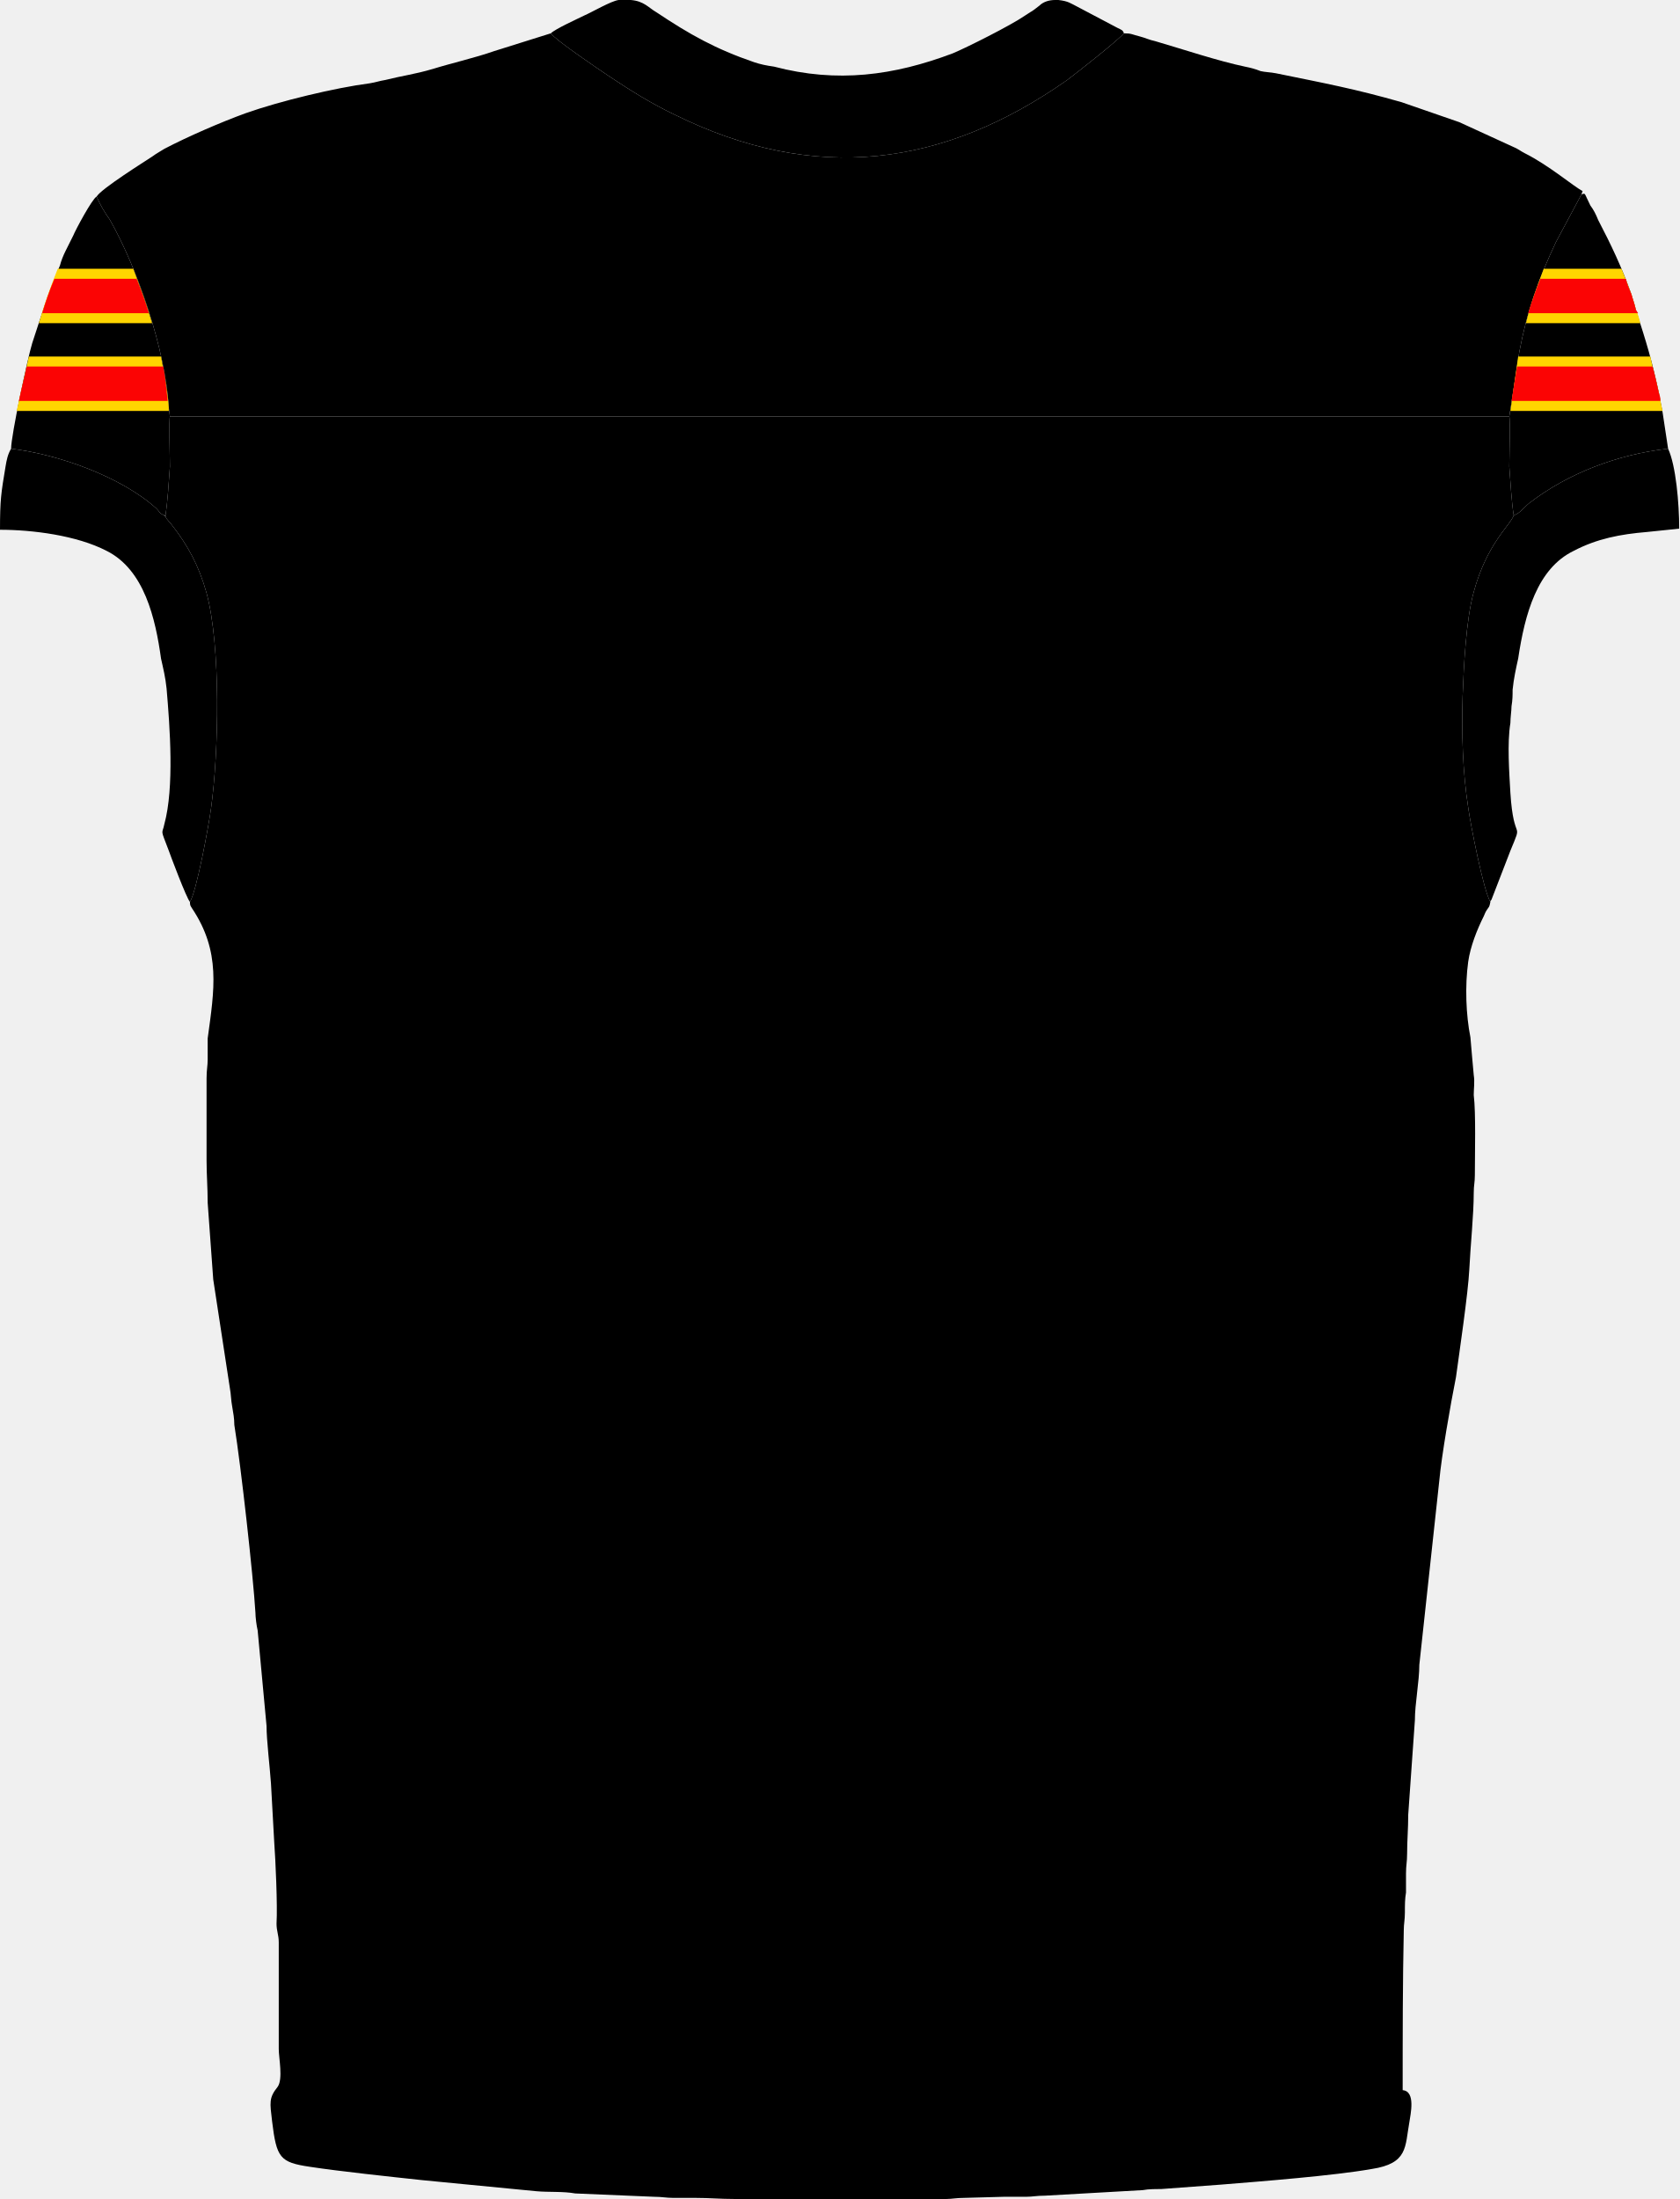
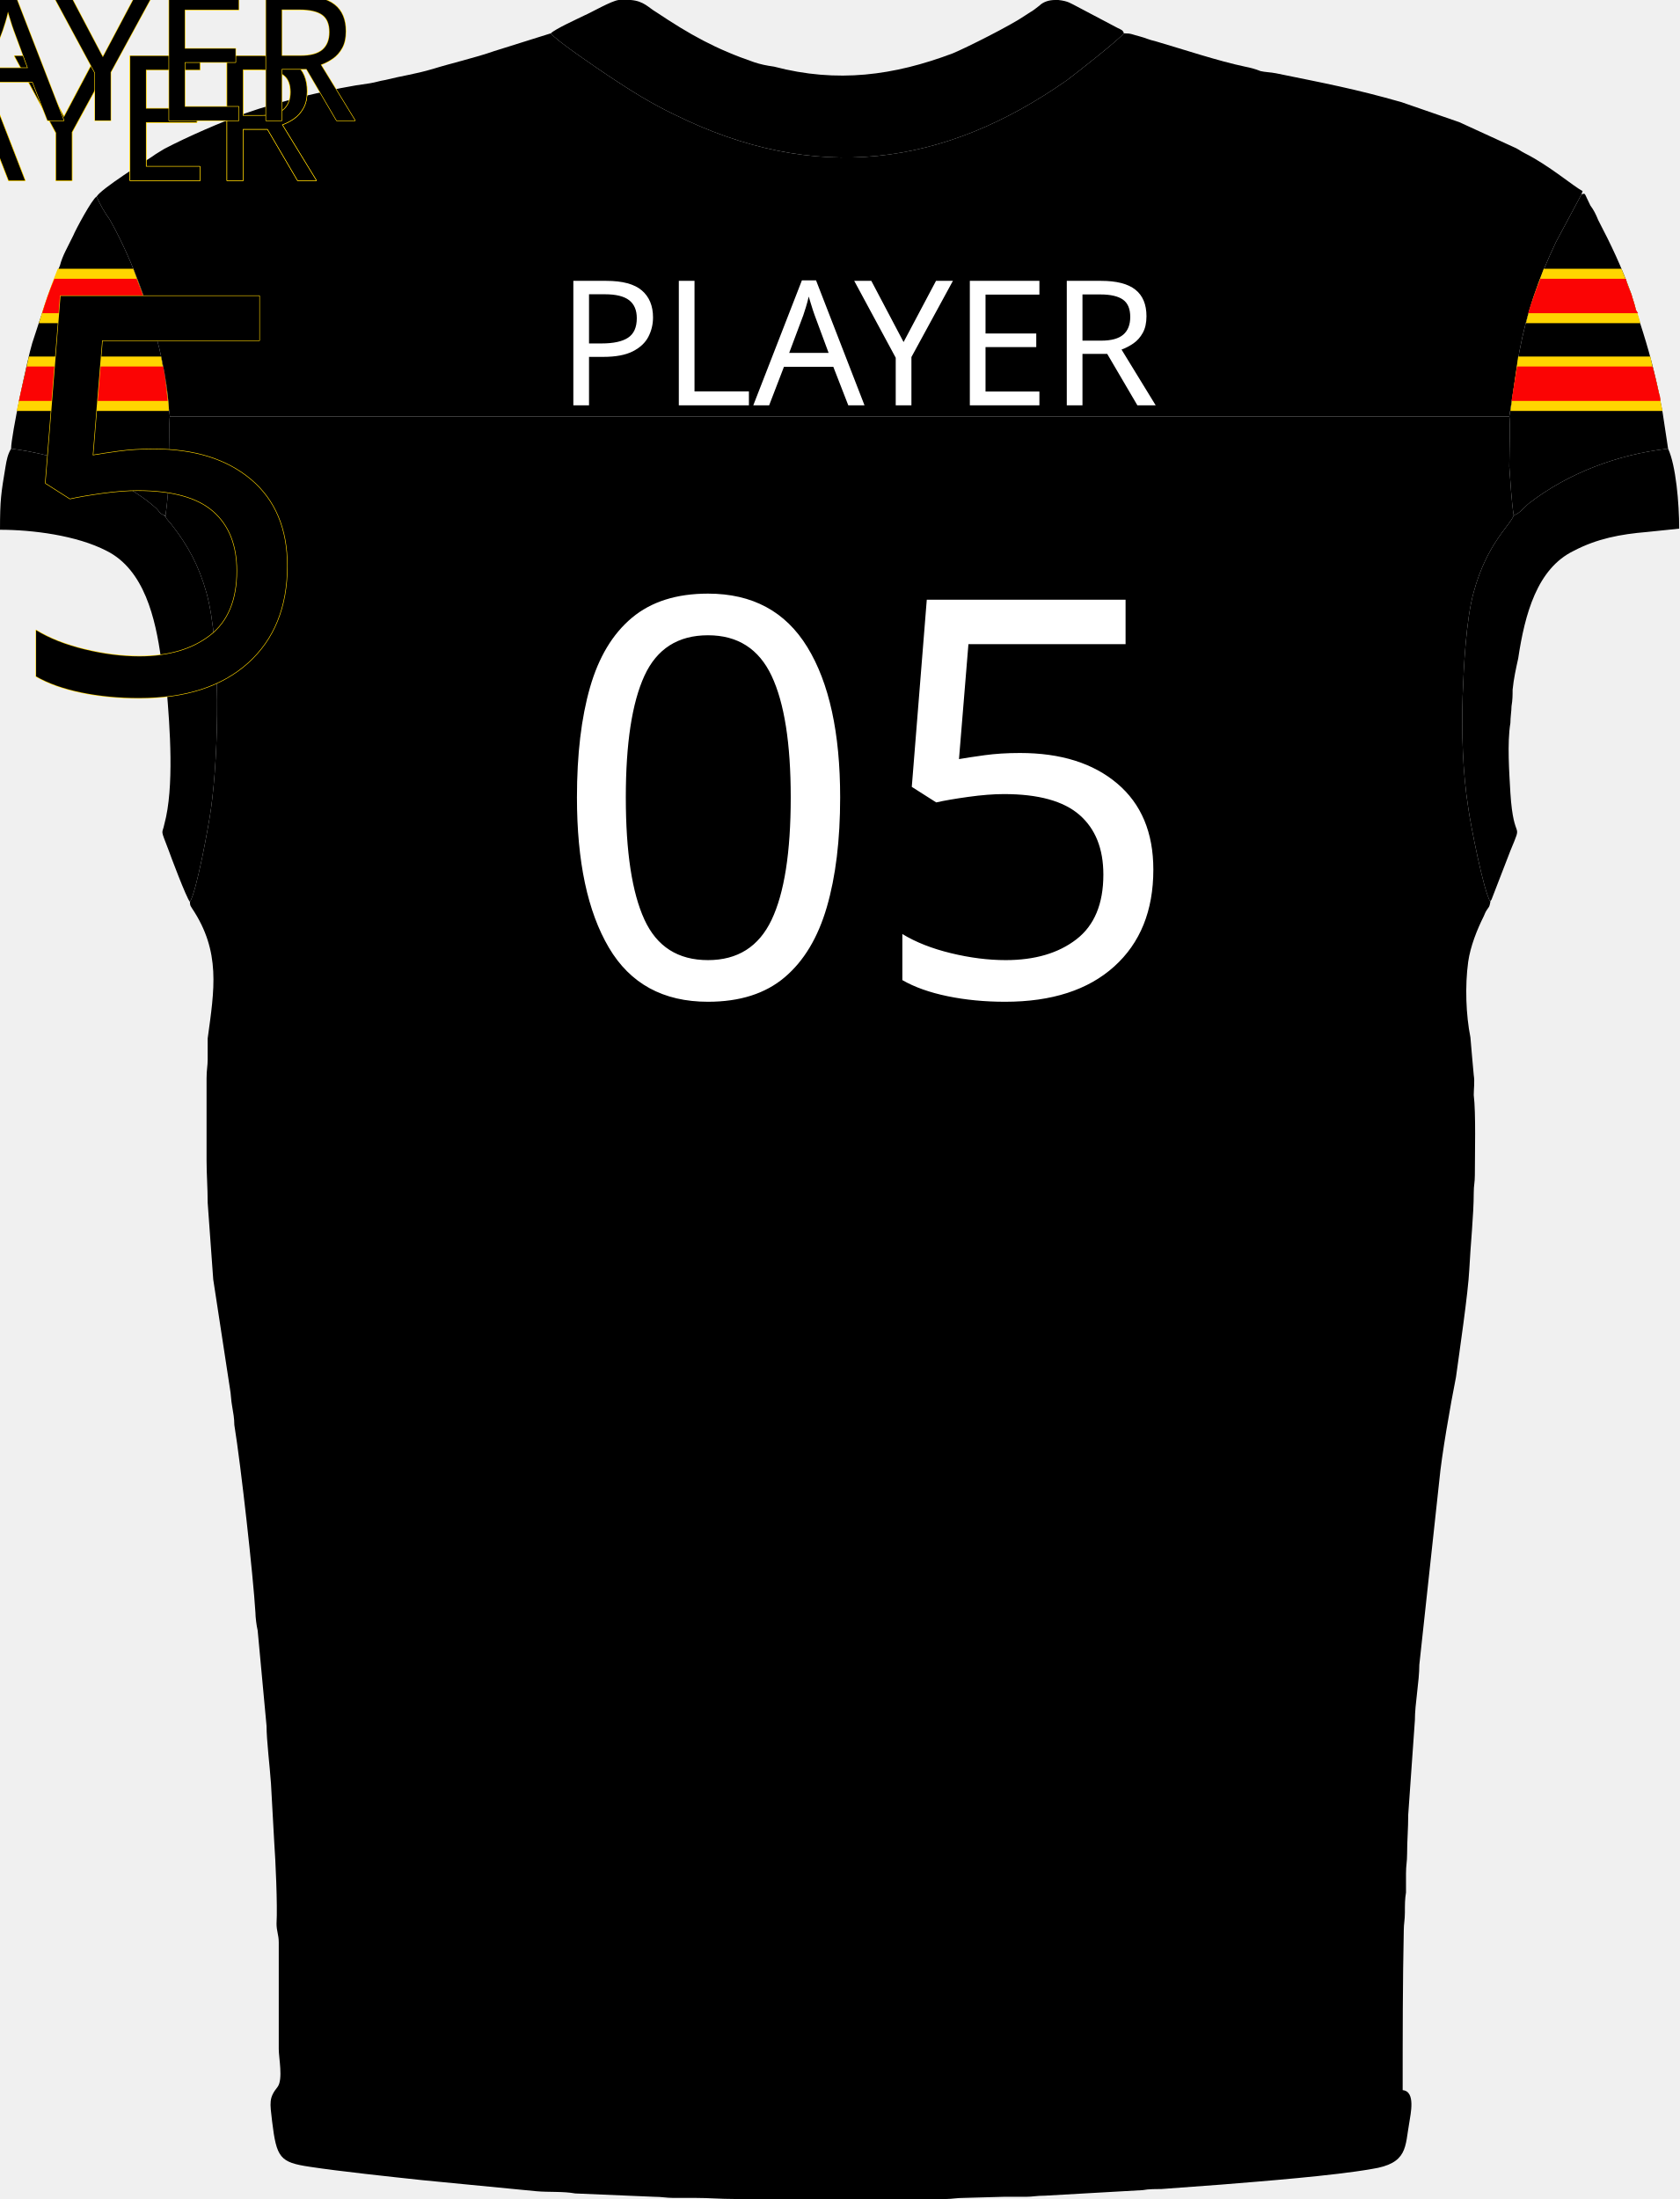
- <svg xmlns="http://www.w3.org/2000/svg" xml:space="preserve" width="100%" height="100%" version="1.1" shape-rendering="geometricPrecision" text-rendering="geometricPrecision" image-rendering="optimizeQuality" fill-rule="evenodd" clip-rule="evenodd" viewBox="0 0 1512 1980">
+ <svg xmlns="http://www.w3.org/2000/svg" xml:space="preserve" width="100%" height="100%" version="1.1" shape-rendering="geometricPrecision" text-rendering="geometricPrecision" image-rendering="optimizeQuality" fill-rule="evenodd" clip-rule="evenodd" viewBox="0 0 1512 1980" preserveAspectRatio="xMidYMid meet">
  <defs>
    <style data-fonts="true">@font-face { font-family: 'font_1'; src: url('http://127.0.0.1:8000/storage/fonts/5ZIyXfnllvfea2c03RF0XvhB4s9AbiJS5UuPNvgP') format('truetype'); }@font-face { font-family: 'font_2'; src: url('http://127.0.0.1:8000/storage/fonts/HiTBF8CNdPuu1yhMAdkdrafbOxzCEGWugdII81Rt') format('truetype'); }@font-face { font-family: 'font_3'; src: url('http://127.0.0.1:8000/storage/fonts/NTEl0gVIgAt3bQrdxmwPc3g1o1VAdu4adzElDKs8') format('truetype'); }</style>
+     <clipPath id="clip-app-1776169316088">
+       <path fill="black" d="M149 464l0 1c1,3 4,5 6,8 14,18 24,36 31,61 13,48 11,144 4,194 -2,15 -13,75 -19,84 0,4 1,4 2,6 26,39 20,73 14,117 0,6 0,12 0,19 0,6 -1,9 -1,17l0 74c0,13 1,24 1,38l5 69 15 98c1,5 1,11 2,16 1,6 2,11 2,17 6,37 17,136 19,169 0,4 1,12 2,16l8 86c0,13 3,37 4,52l3 54c1,13 3,56 2,72 0,7 2,10 2,17l0 96c0,8 4,27 -1,34 -8,10 -7,14 -5,31 4,33 7,37 34,41 26,4 73,9 101,12l103 10c11,1 24,0 35,2l71 3c7,0 11,1 17,1 7,0 13,0 20,0 13,0 22,1 36,1l190 0c5,0 9,-1 16,-1l36 -1c6,0 13,0 20,0 6,0 9,-1 17,-1l88 -5c5,-1 13,-1 17,-1l54 -4c37,-3 101,-8 135,-14 33,-5 30,-20 34,-42 1,-7 6,-28 -6,-29 0,-49 0,-97 1,-144 0,-6 1,-9 1,-16 0,-7 0,-12 1,-18 0,-5 0,-12 0,-17 0,-8 1,-10 1,-18 0,-12 1,-22 1,-35l6 -85c0,-15 4,-35 4,-50l18 -166c2,-22 10,-68 15,-93 3,-22 11,-76 12,-97 1,-21 4,-49 4,-69 0,-7 1,-9 1,-16 0,-19 1,-56 -1,-72 0,-6 1,-12 0,-18 -1,-10 -2,-23 -3,-34 -4,-20 -5,-46 -2,-68 2,-14 8,-29 14,-41 1,-2 1,-3 3,-6 2,-3 2,-2 3,-7 -6,-9 -18,-70 -20,-85 -5,-32 -6,-67 -5,-100 1,-27 3,-69 10,-94 12,-44 33,-60 36,-69 -2,-12 -3,-31 -4,-44 0,-8 1,-42 0,-45l-1206 0c-1,3 0,37 0,45 -1,14 -2,31 -4,44z" data-part-name="svg-part-0" class="svg-hoverable" style="cursor: pointer; transition: 0.3s;" id="svg-part-0" />
+     </clipPath>
+     <clipPath id="clip-app-1776169337336">
+       <path fill="black" d="M87 177c3,7 7,14 12,21 25,44 50,117 53,169l1 8 1206 0 9 -58c7,-37 17,-65 33,-99l23 -43 1 -3c-8,-4 -30,-23 -52,-34 -4,-2 -6,-4 -11,-6l-48 -22 -52 -18c-42,-12 -69,-17 -113,-26 -5,-1 -10,-1 -14,-2 -5,-2 -9,-3 -14,-4 -24,-5 -57,-16 -81,-23 -5,-1 -9,-3 -13,-4 -8,-2 -8,-3 -15,-3 -6,7 -43,36 -51,42 -111,78 -227,94 -354,31 -21,-10 -40,-22 -58,-34 -9,-6 -49,-33 -53,-39l-51 16c-17,6 -39,11 -55,16 -17,5 -27,6 -43,10 -6,1 -8,2 -14,3 -31,4 -81,16 -112,27 -22,8 -52,21 -73,32 -3,2 -7,4 -11,7 -6,4 -46,29 -50,36z" data-part-name="svg-part-1" class="svg-hoverable" style="cursor: pointer; transition: 0.3s;" id="svg-part-1" />
+     </clipPath>
  </defs>
  <g id="Layer_x0020_1">
-     <path fill="black" d="M149 464l0 1c1,3 4,5 6,8 14,18 24,36 31,61 13,48 11,144 4,194 -2,15 -13,75 -19,84 0,4 1,4 2,6 26,39 20,73 14,117 0,6 0,12 0,19 0,6 -1,9 -1,17l0 74c0,13 1,24 1,38l5 69 15 98c1,5 1,11 2,16 1,6 2,11 2,17 6,37 17,136 19,169 0,4 1,12 2,16l8 86c0,13 3,37 4,52l3 54c1,13 3,56 2,72 0,7 2,10 2,17l0 96c0,8 4,27 -1,34 -8,10 -7,14 -5,31 4,33 7,37 34,41 26,4 73,9 101,12l103 10c11,1 24,0 35,2l71 3c7,0 11,1 17,1 7,0 13,0 20,0 13,0 22,1 36,1l190 0c5,0 9,-1 16,-1l36 -1c6,0 13,0 20,0 6,0 9,-1 17,-1l88 -5c5,-1 13,-1 17,-1l54 -4c37,-3 101,-8 135,-14 33,-5 30,-20 34,-42 1,-7 6,-28 -6,-29 0,-49 0,-97 1,-144 0,-6 1,-9 1,-16 0,-7 0,-12 1,-18 0,-5 0,-12 0,-17 0,-8 1,-10 1,-18 0,-12 1,-22 1,-35l6 -85c0,-15 4,-35 4,-50l18 -166c2,-22 10,-68 15,-93 3,-22 11,-76 12,-97 1,-21 4,-49 4,-69 0,-7 1,-9 1,-16 0,-19 1,-56 -1,-72 0,-6 1,-12 0,-18 -1,-10 -2,-23 -3,-34 -4,-20 -5,-46 -2,-68 2,-14 8,-29 14,-41 1,-2 1,-3 3,-6 2,-3 2,-2 3,-7 -6,-9 -18,-70 -20,-85 -5,-32 -6,-67 -5,-100 1,-27 3,-69 10,-94 12,-44 33,-60 36,-69 -2,-12 -3,-31 -4,-44 0,-8 1,-42 0,-45l-1206 0c-1,3 0,37 0,45 -1,14 -2,31 -4,44z" id="svg-part-0" />
-     <path fill="black" d="M87 177c3,7 7,14 12,21 25,44 50,117 53,169l1 8 1206 0 9 -58c7,-37 17,-65 33,-99l23 -43 1 -3c-8,-4 -30,-23 -52,-34 -4,-2 -6,-4 -11,-6l-48 -22 -52 -18c-42,-12 -69,-17 -113,-26 -5,-1 -10,-1 -14,-2 -5,-2 -9,-3 -14,-4 -24,-5 -57,-16 -81,-23 -5,-1 -9,-3 -13,-4 -8,-2 -8,-3 -15,-3 -6,7 -43,36 -51,42 -111,78 -227,94 -354,31 -21,-10 -40,-22 -58,-34 -9,-6 -49,-33 -53,-39l-51 16c-17,6 -39,11 -55,16 -17,5 -27,6 -43,10 -6,1 -8,2 -14,3 -31,4 -81,16 -112,27 -22,8 -52,21 -73,32 -3,2 -7,4 -11,7 -6,4 -46,29 -50,36z" id="svg-part-1" />
-     <path fill="black" d="M496 30c4,6 44,33 53,39 18,12 37,24 58,34 127,63 243,47 354,-31 8,-6 45,-35 51,-42 -1,-3 -2,-3 -6,-5l-36 -19c-6,-3 -8,-5 -17,-6l-3 0c-6,0 -11,2 -14,5 -9,7 -4,3 -13,9 -13,9 -53,29 -65,34 -53,20 -104,27 -161,12 -7,-1 -12,-2 -18,-4 -35,-12 -58,-25 -88,-45 -7,-4 -11,-10 -23,-11l-11 0 0 0c-7,1 -24,11 -31,14 -6,3 -26,12 -30,16z" id="svg-part-2" />
-     <path fill="black" d="M1424 175l-23 43c-16,34 -26,62 -33,99l-9 58c1,3 0,37 0,45 1,13 2,32 4,44 6,-2 9,-7 14,-11 35,-27 80,-44 125,-49l-5 -33c-1,-5 -2,-10 -3,-16 -7,-32 -11,-45 -21,-76 -1,-5 -3,-10 -4,-14 -9,-25 -18,-44 -30,-67 -2,-5 -4,-9 -7,-13 -6,-12 -4,-11 -8,-10zm-1414 229c42,5 99,25 131,54 3,3 2,4 7,6l1 0c2,-13 3,-30 4,-44 0,-8 -1,-42 0,-45l-1 -8c-3,-52 -28,-125 -53,-169 -5,-7 -9,-14 -12,-21 -4,2 -19,30 -21,35l-7 14c-2,4 -4,9 -5,13 -12,28 -15,40 -25,70 -4,13 -19,83 -19,95z" id="svg-part-3" />
-     <path fill="black" d="M171 812c6,-9 17,-69 19,-84 7,-50 9,-146 -4,-194 -7,-25 -17,-43 -31,-61 -2,-3 -5,-5 -6,-8l-1 -1c-5,-2 -4,-3 -7,-6 -32,-29 -89,-49 -131,-54 -3,5 -4,10 -5,16 -4,24 -5,30 -5,57 29,0 69,5 96,19 34,17 44,61 49,97 2,9 4,17 5,27 3,35 7,89 -2,122 -2,10 -4,3 4,24 1,3 16,43 19,46zm1192 -348c-3,9 -24,25 -36,69 -7,25 -9,67 -10,94 -1,33 0,68 5,100 2,15 14,76 20,85 0,-1 -1,1 1,-2l17 -44c12,-29 3,-5 0,-52 -1,-18 -3,-45 0,-63 0,-5 1,-11 1,-15 1,-6 1,-10 1,-15 1,-10 3,-19 5,-28 6,-40 17,-81 50,-97 21,-11 42,-15 66,-17l29 -3c0,-23 -3,-57 -10,-72 -45,5 -90,22 -125,49 -5,4 -8,9 -14,11z" id="svg-part-4" />
+     <path fill="black" d="M149 464l0 1c1,3 4,5 6,8 14,18 24,36 31,61 13,48 11,144 4,194 -2,15 -13,75 -19,84 0,4 1,4 2,6 26,39 20,73 14,117 0,6 0,12 0,19 0,6 -1,9 -1,17l0 74c0,13 1,24 1,38l5 69 15 98c1,5 1,11 2,16 1,6 2,11 2,17 6,37 17,136 19,169 0,4 1,12 2,16l8 86c0,13 3,37 4,52l3 54c1,13 3,56 2,72 0,7 2,10 2,17l0 96c0,8 4,27 -1,34 -8,10 -7,14 -5,31 4,33 7,37 34,41 26,4 73,9 101,12l103 10c11,1 24,0 35,2l71 3c7,0 11,1 17,1 7,0 13,0 20,0 13,0 22,1 36,1l190 0c5,0 9,-1 16,-1l36 -1c6,0 13,0 20,0 6,0 9,-1 17,-1l88 -5c5,-1 13,-1 17,-1l54 -4c37,-3 101,-8 135,-14 33,-5 30,-20 34,-42 1,-7 6,-28 -6,-29 0,-49 0,-97 1,-144 0,-6 1,-9 1,-16 0,-7 0,-12 1,-18 0,-5 0,-12 0,-17 0,-8 1,-10 1,-18 0,-12 1,-22 1,-35l6 -85c0,-15 4,-35 4,-50l18 -166c2,-22 10,-68 15,-93 3,-22 11,-76 12,-97 1,-21 4,-49 4,-69 0,-7 1,-9 1,-16 0,-19 1,-56 -1,-72 0,-6 1,-12 0,-18 -1,-10 -2,-23 -3,-34 -4,-20 -5,-46 -2,-68 2,-14 8,-29 14,-41 1,-2 1,-3 3,-6 2,-3 2,-2 3,-7 -6,-9 -18,-70 -20,-85 -5,-32 -6,-67 -5,-100 1,-27 3,-69 10,-94 12,-44 33,-60 36,-69 -2,-12 -3,-31 -4,-44 0,-8 1,-42 0,-45l-1206 0c-1,3 0,37 0,45 -1,14 -2,31 -4,44z" id="svg-part-0" data-part-name="svg-part-0" class="svg-hoverable" style="cursor: pointer; transition: 0.3s;" />
+     <path fill="black" d="M87 177c3,7 7,14 12,21 25,44 50,117 53,169l1 8 1206 0 9 -58c7,-37 17,-65 33,-99l23 -43 1 -3c-8,-4 -30,-23 -52,-34 -4,-2 -6,-4 -11,-6l-48 -22 -52 -18c-42,-12 -69,-17 -113,-26 -5,-1 -10,-1 -14,-2 -5,-2 -9,-3 -14,-4 -24,-5 -57,-16 -81,-23 -5,-1 -9,-3 -13,-4 -8,-2 -8,-3 -15,-3 -6,7 -43,36 -51,42 -111,78 -227,94 -354,31 -21,-10 -40,-22 -58,-34 -9,-6 -49,-33 -53,-39l-51 16c-17,6 -39,11 -55,16 -17,5 -27,6 -43,10 -6,1 -8,2 -14,3 -31,4 -81,16 -112,27 -22,8 -52,21 -73,32 -3,2 -7,4 -11,7 -6,4 -46,29 -50,36z" id="svg-part-1" data-part-name="svg-part-1" class="svg-hoverable" style="cursor: pointer; transition: 0.3s;" />
+     <path fill="black" d="M496 30c4,6 44,33 53,39 18,12 37,24 58,34 127,63 243,47 354,-31 8,-6 45,-35 51,-42 -1,-3 -2,-3 -6,-5l-36 -19c-6,-3 -8,-5 -17,-6l-3 0c-6,0 -11,2 -14,5 -9,7 -4,3 -13,9 -13,9 -53,29 -65,34 -53,20 -104,27 -161,12 -7,-1 -12,-2 -18,-4 -35,-12 -58,-25 -88,-45 -7,-4 -11,-10 -23,-11l-11 0 0 0c-7,1 -24,11 -31,14 -6,3 -26,12 -30,16z" id="svg-part-2" data-part-name="svg-part-2" class="svg-hoverable" style="cursor: pointer; transition: 0.3s;" />
+     <path fill="black" d="M1424 175l-23 43c-16,34 -26,62 -33,99l-9 58c1,3 0,37 0,45 1,13 2,32 4,44 6,-2 9,-7 14,-11 35,-27 80,-44 125,-49l-5 -33c-1,-5 -2,-10 -3,-16 -7,-32 -11,-45 -21,-76 -1,-5 -3,-10 -4,-14 -9,-25 -18,-44 -30,-67 -2,-5 -4,-9 -7,-13 -6,-12 -4,-11 -8,-10zm-1414 229c42,5 99,25 131,54 3,3 2,4 7,6l1 0c2,-13 3,-30 4,-44 0,-8 -1,-42 0,-45l-1 -8c-3,-52 -28,-125 -53,-169 -5,-7 -9,-14 -12,-21 -4,2 -19,30 -21,35l-7 14c-2,4 -4,9 -5,13 -12,28 -15,40 -25,70 -4,13 -19,83 -19,95z" id="svg-part-3" data-part-name="svg-part-3" class="svg-hoverable" style="cursor: pointer; transition: 0.3s;" />
+     <path fill="black" d="M171 812c6,-9 17,-69 19,-84 7,-50 9,-146 -4,-194 -7,-25 -17,-43 -31,-61 -2,-3 -5,-5 -6,-8l-1 -1c-5,-2 -4,-3 -7,-6 -32,-29 -89,-49 -131,-54 -3,5 -4,10 -5,16 -4,24 -5,30 -5,57 29,0 69,5 96,19 34,17 44,61 49,97 2,9 4,17 5,27 3,35 7,89 -2,122 -2,10 -4,3 4,24 1,3 16,43 19,46zm1192 -348c-3,9 -24,25 -36,69 -7,25 -9,67 -10,94 -1,33 0,68 5,100 2,15 14,76 20,85 0,-1 -1,1 1,-2l17 -44c12,-29 3,-5 0,-52 -1,-18 -3,-45 0,-63 0,-5 1,-11 1,-15 1,-6 1,-10 1,-15 1,-10 3,-19 5,-28 6,-40 17,-81 50,-97 21,-11 42,-15 66,-17l29 -3c0,-23 -3,-57 -10,-72 -45,5 -90,22 -125,49 -5,4 -8,9 -14,11z" id="svg-part-4" data-part-name="svg-part-4" class="svg-hoverable" style="cursor: pointer; transition: 0.3s;" />
    <g id="_2475996850960">
      <g>
-         <path fill="#FFD500" d="M1460 242l-70 0c-6,16 -12,32 -16,49l103 0c-1,-4 -2,-8 -4,-12 -1,-5 -3,-10 -4,-14 -3,-8 -6,-16 -9,-23zm-1340 0l-68 0c-8,20 -12,32 -17,49l102 0c-5,-17 -11,-33 -17,-49z" id="svg-part-5" />
-         <path fill="#FB0404" d="M1464 251l-77 0c-4,10 -8,21 -11,31l99 0 -2 -3c-1,-5 -3,-10 -4,-14 -2,-5 -4,-9 -5,-14zm-1341 0l-74 0c-5,12 -8,21 -11,31l96 0c-3,-10 -7,-21 -11,-31z" id="svg-part-6" />
+         <path fill="#FFD500" d="M1460 242l-70 0c-6,16 -12,32 -16,49l103 0c-1,-4 -2,-8 -4,-12 -1,-5 -3,-10 -4,-14 -3,-8 -6,-16 -9,-23zm-1340 0l-68 0c-8,20 -12,32 -17,49l102 0c-5,-17 -11,-33 -17,-49z" id="svg-part-5" data-part-name="svg-part-5" class="svg-hoverable" style="cursor: pointer; transition: 0.3s;" />
+         <path fill="#FB0404" d="M1464 251l-77 0c-4,10 -8,21 -11,31l99 0 -2 -3c-1,-5 -3,-10 -4,-14 -2,-5 -4,-9 -5,-14zm-1341 0l-74 0c-5,12 -8,21 -11,31l96 0c-3,-10 -7,-21 -11,-31z" id="svg-part-6" data-part-name="svg-part-6" class="svg-hoverable" style="cursor: pointer; transition: 0.3s;" />
      </g>
      <g>
-         <path fill="#FFD500" d="M1486 321l-119 0 -7 49 137 0c-1,-5 -2,-9 -3,-15 -3,-14 -6,-24 -8,-34zm-1341 0l-119 0c-3,13 -7,32 -11,49l137 0 0 -3c-1,-14 -4,-30 -7,-46z" id="svg-part-7" />
-         <path fill="#FB0404" d="M1488 330l-122 0 -5 31 134 0c0,-2 0,-4 -1,-6 -2,-9 -4,-18 -6,-25zm-1341 0l-123 0c-2,10 -5,21 -7,31l134 0c-1,-9 -2,-20 -4,-31z" id="svg-part-8" />
+         <path fill="#FFD500" d="M1486 321l-119 0 -7 49 137 0c-1,-5 -2,-9 -3,-15 -3,-14 -6,-24 -8,-34zm-1341 0l-119 0c-3,13 -7,32 -11,49l137 0 0 -3c-1,-14 -4,-30 -7,-46z" id="svg-part-7" data-part-name="svg-part-7" class="svg-hoverable" style="cursor: pointer; transition: 0.3s;" />
+         <path fill="#FB0404" d="M1488 330l-122 0 -5 31 134 0c0,-2 0,-4 -1,-6 -2,-9 -4,-18 -6,-25zm-1341 0l-123 0c-2,10 -5,21 -7,31l134 0c-1,-9 -2,-20 -4,-31z" id="svg-part-8" data-part-name="svg-part-8" class="svg-hoverable" style="cursor: pointer; transition: 0.3s;" />
      </g>
    </g>
  </g>
  <g id="mascot-overlay-group" />
+   <g id="app-group-app-1776169316088" clip-path="url(#clip-app-1776169316088)">
+     <text id="app-1776169316088" x="781" y="723.5" font-size="500" fill="#FFFFFF" text-anchor="middle" dominant-baseline="middle" paint-order="stroke fill" stroke-linejoin="miter" style="font-family: font_1; cursor: move;">05</text>
+   </g>
+   <g id="app-group-app-1776169337336" clip-path="url(#clip-app-1776169337336)">
+     <text id="app-1776169337336" x="772" y="310.5" font-size="157" fill="#FFFFFF" text-anchor="middle" dominant-baseline="middle" paint-order="stroke fill" stroke-linejoin="miter" style="font-family: font_1; cursor: move; filter: none;">PLAYER</text>
+   </g>
+   <g id="application-group">
+     <text id="app-1776169316088" x="39" y="-392" font-size="500" fill="BLACK" stroke="#FFD500" stroke-width="undefined" text-anchor="middle" dominant-baseline="middle" paint-order="stroke fill" stroke-linejoin="round" style="font-family: font_1;">05</text>
+     <text id="app-1776169337336" x="16" y="108" font-size="157" fill="BLACK" stroke="#FFD500" stroke-width="undefined" text-anchor="middle" dominant-baseline="middle" paint-order="stroke fill" stroke-linejoin="round" style="font-family: font_1;">PLAYER</text>
+     <text id="app-1776169316088" x="39" y="-392" font-size="500" fill="BLACK" stroke="#FFD500" stroke-width="undefined" text-anchor="middle" dominant-baseline="middle" paint-order="stroke fill" stroke-linejoin="round" style="font-family: font_1;">05</text>
+     <text id="app-1776169337336" x="16" y="108" font-size="157" fill="BLACK" stroke="#FFD500" stroke-width="undefined" text-anchor="middle" dominant-baseline="middle" paint-order="stroke fill" stroke-linejoin="round" style="font-family: font_1;">PLAYER</text>
+     <text id="app-1776169316088" x="1" y="450" font-size="500" fill="BLACK" stroke="#FFD500" stroke-width="undefined" text-anchor="middle" dominant-baseline="middle" paint-order="stroke fill" stroke-linejoin="round" style="font-family: font_1;">05</text>
+     <text id="app-1776169337336" x="51" y="54" font-size="157" fill="BLACK" stroke="#FFD500" stroke-width="undefined" text-anchor="middle" dominant-baseline="middle" paint-order="stroke fill" stroke-linejoin="round" style="font-family: font_1;">PLAYER</text>
+   </g>
</svg>
